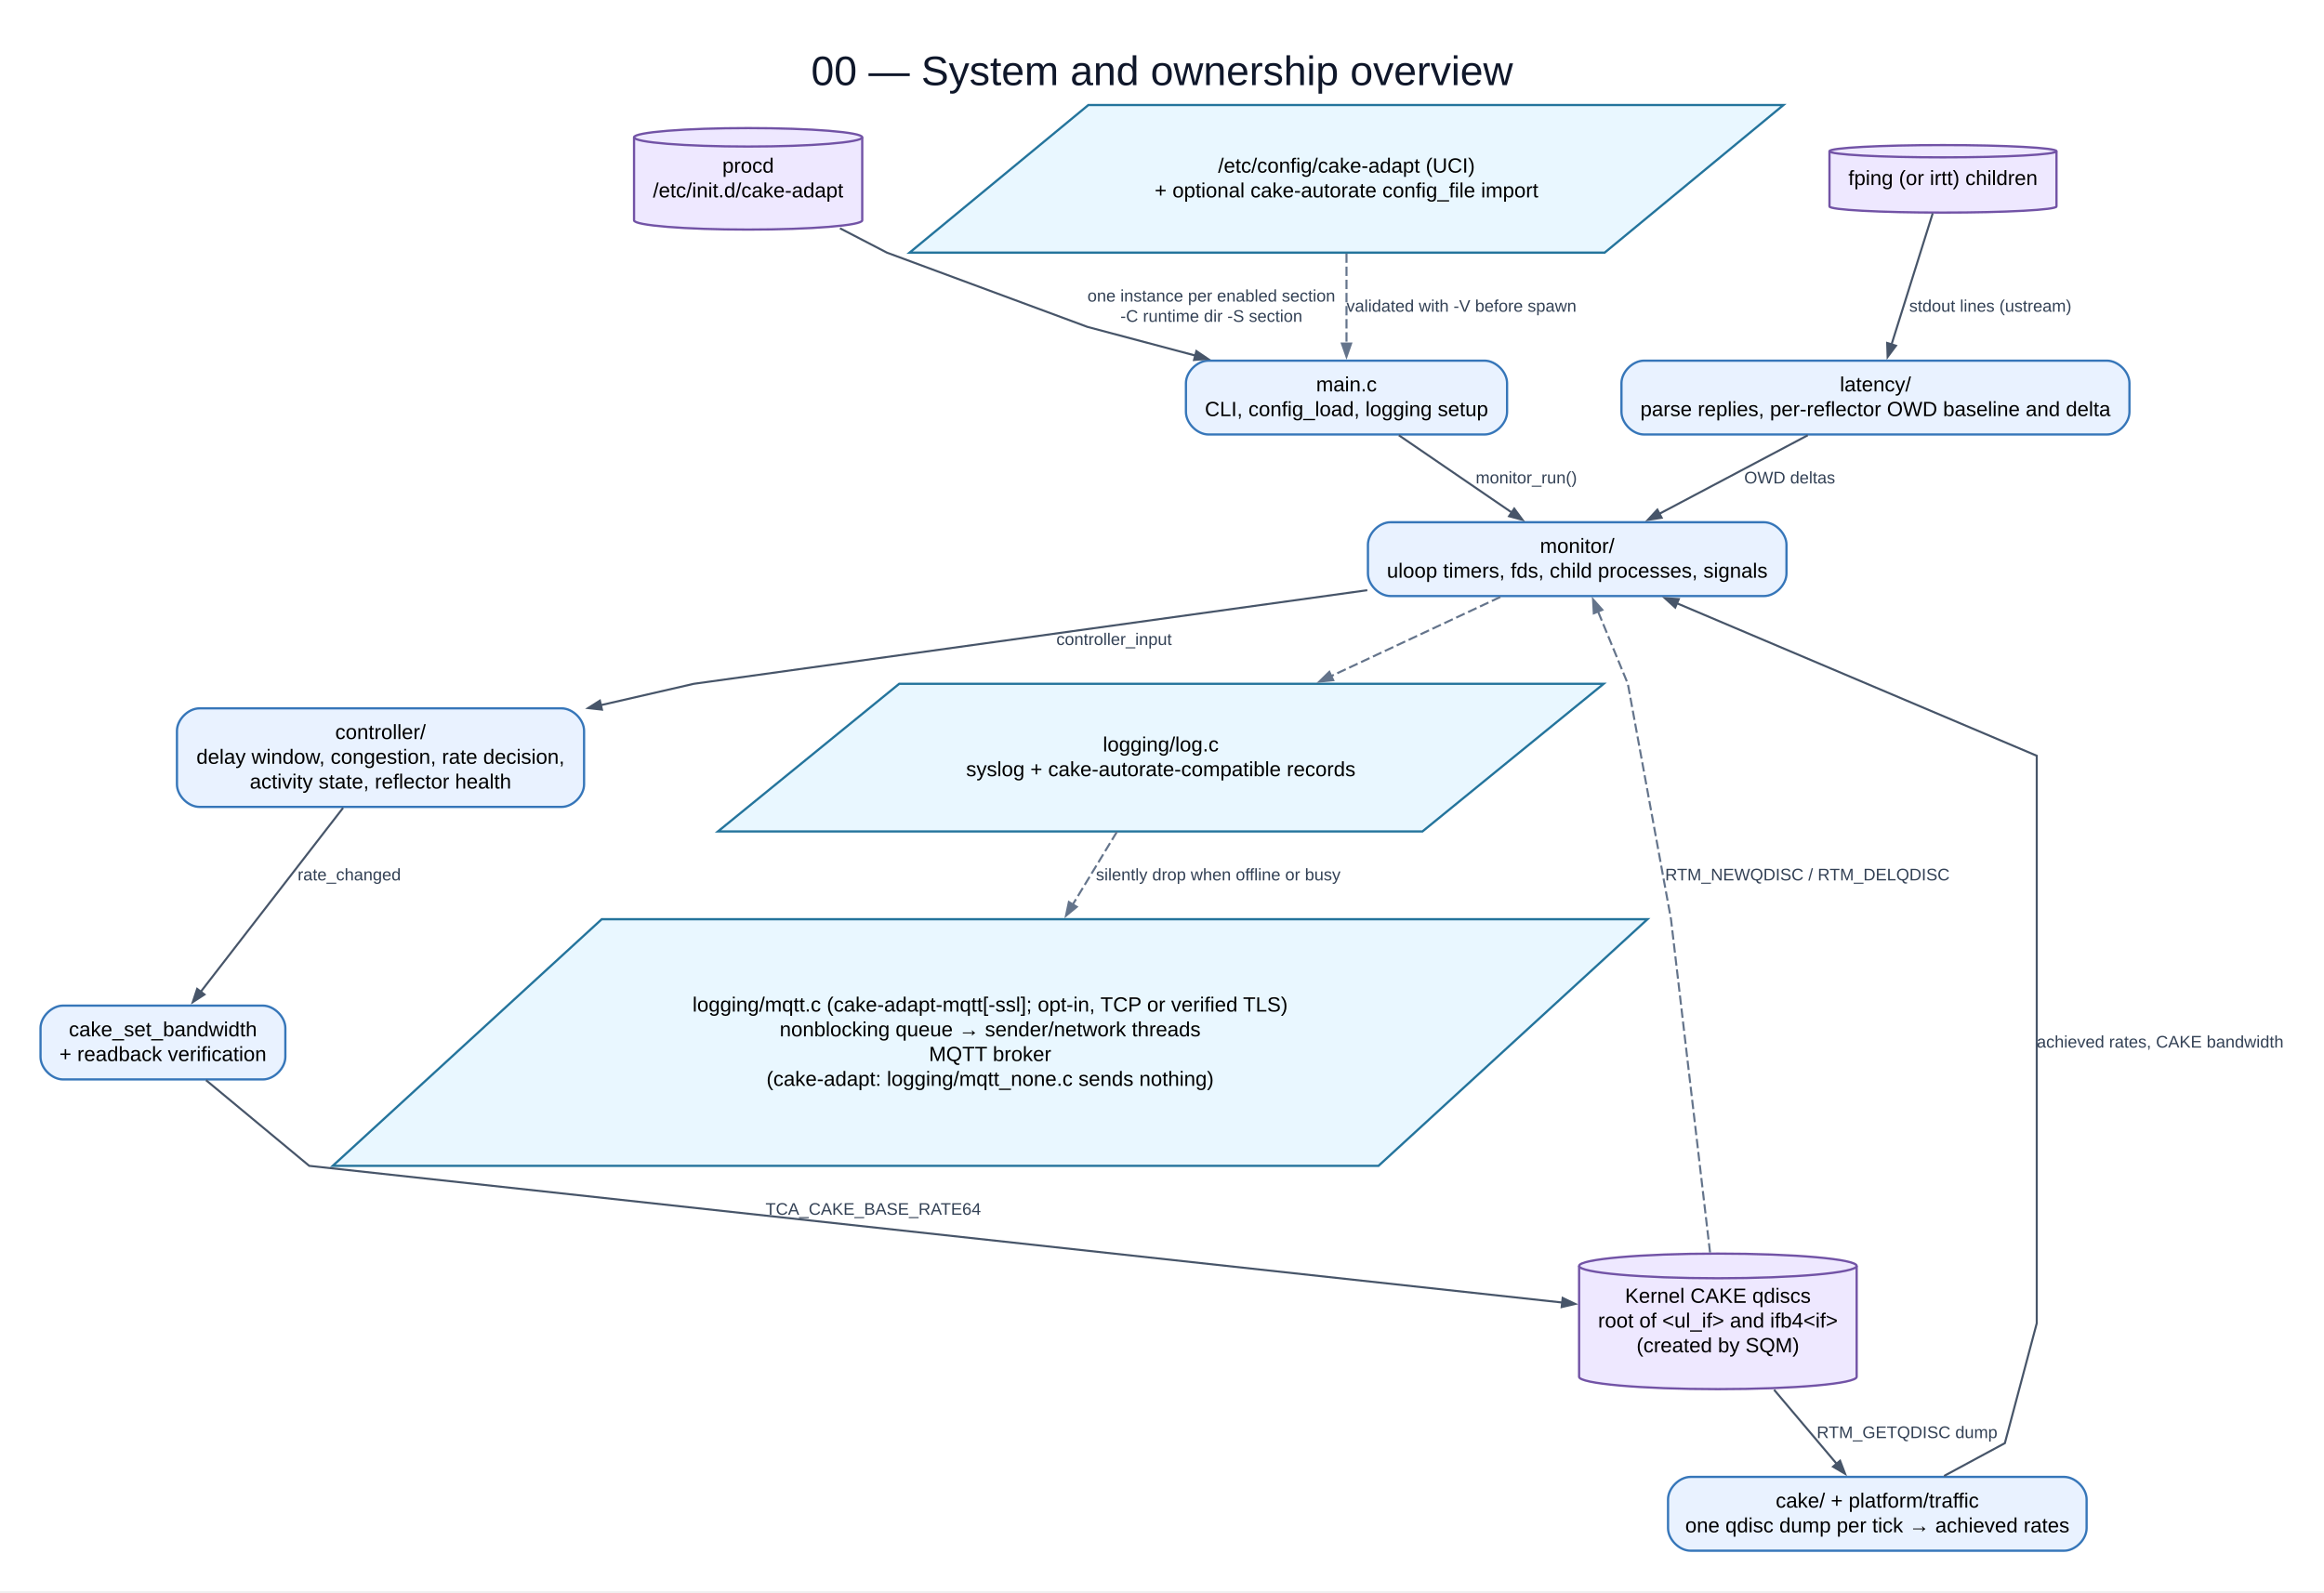
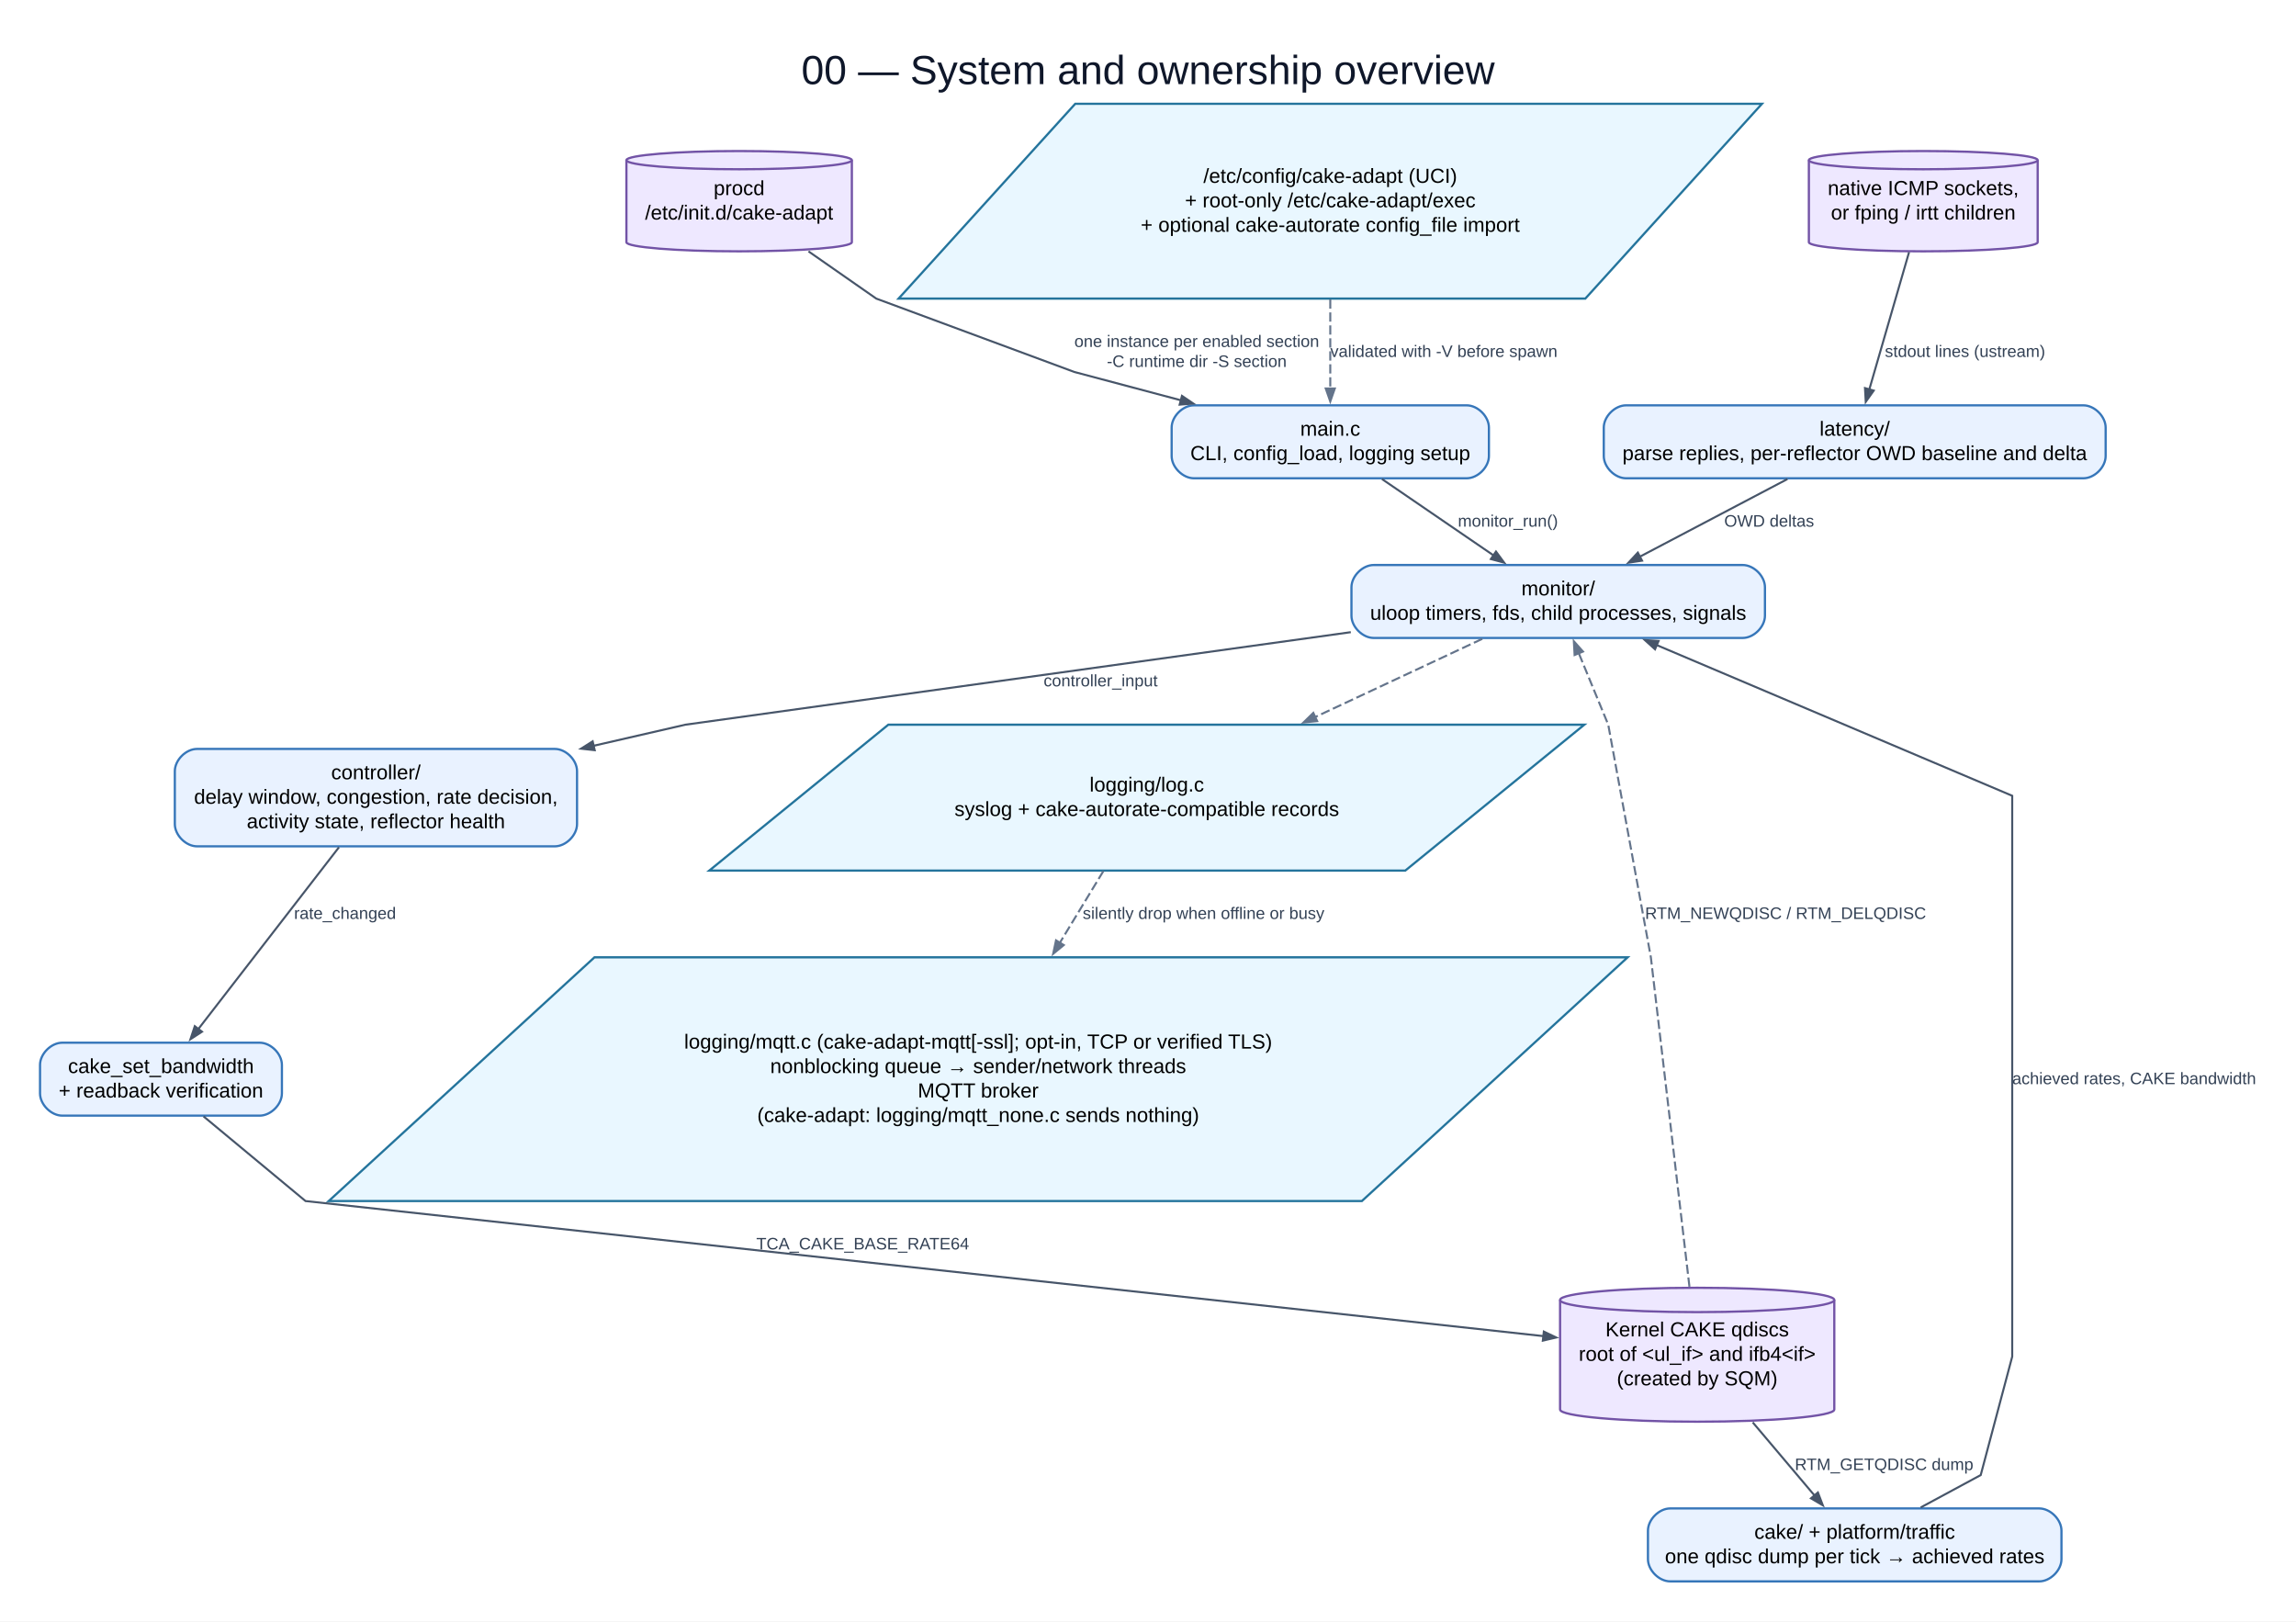
- <svg xmlns="http://www.w3.org/2000/svg" width="1239pt" height="849pt" viewBox="0.00 0.00 1239.00 849.00">
-   <g id="graph0" class="graph" transform="scale(1 1) rotate(0) translate(21.6 826.91)">
-     <polygon fill="white" stroke="none" points="-21.6,21.6 -21.6,-826.91 1217.44,-826.91 1217.44,21.6 -21.6,21.6" />
-     <text xml:space="preserve" text-anchor="middle" x="597.92" y="-781.51" font-family="Arial" font-size="22.00" fill="#0f172a">00 — System and ownership overview</text>
+ <svg xmlns="http://www.w3.org/2000/svg" width="1239pt" height="875pt" viewBox="0.00 0.00 1239.00 875.00">
+   <g id="graph0" class="graph" transform="scale(1 1) rotate(0) translate(21.6 853.31)">
+     <polygon fill="white" stroke="none" points="-21.6,21.6 -21.6,-853.31 1217.44,-853.31 1217.44,21.6 -21.6,21.6" />
+     <text xml:space="preserve" text-anchor="middle" x="597.92" y="-807.91" font-family="Arial" font-size="22.00" fill="#0f172a">00 — System and ownership overview</text>
    <g id="node1" class="node">
-       <path fill="#eee8ff" stroke="#7253a6" stroke-width="1.2" d="M438.09,-753.69C438.09,-756.4 410.83,-758.61 377.26,-758.61 343.7,-758.61 316.43,-756.4 316.43,-753.69 316.43,-753.69 316.43,-709.41 316.43,-709.41 316.43,-706.7 343.7,-704.49 377.26,-704.49 410.83,-704.49 438.09,-706.7 438.09,-709.41 438.09,-709.41 438.09,-753.69 438.09,-753.69" />
-       <path fill="none" stroke="#7253a6" stroke-width="1.2" d="M438.09,-753.69C438.09,-750.98 410.83,-748.77 377.26,-748.77 343.7,-748.77 316.43,-750.98 316.43,-753.69" />
-       <text xml:space="preserve" text-anchor="middle" x="377.26" y="-734.85" font-family="Arial" font-size="11.00">procd</text>
-       <text xml:space="preserve" text-anchor="middle" x="377.26" y="-721.65" font-family="Arial" font-size="11.00">/etc/init.d/cake-adapt</text>
+       <path fill="#eee8ff" stroke="#7253a6" stroke-width="1.2" d="M438.09,-766.89C438.09,-769.6 410.83,-771.81 377.26,-771.81 343.7,-771.81 316.43,-769.6 316.43,-766.89 316.43,-766.89 316.43,-722.61 316.43,-722.61 316.43,-719.9 343.7,-717.69 377.26,-717.69 410.83,-717.69 438.09,-719.9 438.09,-722.61 438.09,-722.61 438.09,-766.89 438.09,-766.89" />
+       <path fill="none" stroke="#7253a6" stroke-width="1.2" d="M438.09,-766.89C438.09,-764.18 410.83,-761.97 377.26,-761.97 343.7,-761.97 316.43,-764.18 316.43,-766.89" />
+       <text xml:space="preserve" text-anchor="middle" x="377.26" y="-748.05" font-family="Arial" font-size="11.00">procd</text>
+       <text xml:space="preserve" text-anchor="middle" x="377.26" y="-734.85" font-family="Arial" font-size="11.00">/etc/init.d/cake-adapt</text>
    </g>
    <g id="node3" class="node">
      <path fill="#e9f2ff" stroke="#3676b9" stroke-width="1.2" d="M769.87,-634.59C769.87,-634.59 622.66,-634.59 622.66,-634.59 616.66,-634.59 610.66,-628.59 610.66,-622.59 610.66,-622.59 610.66,-607.23 610.66,-607.23 610.66,-601.23 616.66,-595.23 622.66,-595.23 622.66,-595.23 769.87,-595.23 769.87,-595.23 775.87,-595.23 781.87,-601.23 781.87,-607.23 781.87,-607.23 781.87,-622.59 781.87,-622.59 781.87,-628.59 775.87,-634.59 769.87,-634.59" />
      <text xml:space="preserve" text-anchor="middle" x="696.26" y="-618.21" font-family="Arial" font-size="11.00">main.c</text>
      <text xml:space="preserve" text-anchor="middle" x="696.26" y="-605.01" font-family="Arial" font-size="11.00">CLI, config_load, logging setup</text>
    </g>
    <g id="edge1" class="edge">
-       <path fill="none" stroke="#475569" stroke-width="1.1" d="M426.21,-705.18C439.97,-698.04 451.26,-692.19 451.26,-692.19 451.26,-692.19 558.17,-652.59 558.17,-652.59 558.17,-652.59 585.47,-645.34 615.79,-637.28" />
+       <path fill="none" stroke="#475569" stroke-width="1.1" d="M414.7,-717.67C433.05,-704.88 451.26,-692.19 451.26,-692.19 451.26,-692.19 558.17,-652.59 558.17,-652.59 558.17,-652.59 585.47,-645.34 615.79,-637.28" />
      <polygon fill="#475569" stroke="#475569" stroke-width="1.1" points="616.23,-639.7 622.37,-635.54 614.98,-634.97 616.23,-639.7" />
      <text xml:space="preserve" text-anchor="middle" x="624.22" y="-666.09" font-family="Arial" font-size="9.00" fill="#334155">one instance per enabled section</text>
      <text xml:space="preserve" text-anchor="middle" x="624.22" y="-655.29" font-family="Arial" font-size="9.00" fill="#334155">-C runtime dir -S section</text>
    </g>
    <g id="node2" class="node">
-       <polygon fill="#e9f7ff" stroke="#24749c" stroke-width="1.2" points="929.22,-770.91 558.64,-770.91 463.31,-692.19 833.89,-692.19 929.22,-770.91" />
-       <text xml:space="preserve" text-anchor="middle" x="696.26" y="-734.85" font-family="Arial" font-size="11.00">/etc/config/cake-adapt (UCI)</text>
-       <text xml:space="preserve" text-anchor="middle" x="696.26" y="-721.65" font-family="Arial" font-size="11.00">+ optional cake-autorate config_file import</text>
+       <polygon fill="#e9f7ff" stroke="#24749c" stroke-width="1.2" points="929.22,-797.31 558.64,-797.31 463.31,-692.19 833.89,-692.19 929.22,-797.31" />
+       <text xml:space="preserve" text-anchor="middle" x="696.26" y="-754.65" font-family="Arial" font-size="11.00">/etc/config/cake-adapt (UCI)</text>
+       <text xml:space="preserve" text-anchor="middle" x="696.26" y="-741.45" font-family="Arial" font-size="11.00">+ root-only /etc/cake-adapt/exec</text>
+       <text xml:space="preserve" text-anchor="middle" x="696.26" y="-728.25" font-family="Arial" font-size="11.00">+ optional cake-autorate config_file import</text>
    </g>
    <g id="edge2" class="edge">
-       <path fill="none" stroke="#64748b" stroke-width="1.1" stroke-dasharray="5,2" d="M696.26,-691.74C696.26,-675.92 696.26,-658 696.26,-643.55" />
-       <polygon fill="#64748b" stroke="#64748b" stroke-width="1.1" points="698.71,-643.72 696.26,-636.72 693.81,-643.72 698.71,-643.72" />
+       <path fill="none" stroke="#64748b" stroke-width="1.1" stroke-dasharray="5,2" d="M696.26,-691.75C696.26,-675.15 696.26,-657.44 696.26,-643.31" />
+       <polygon fill="#64748b" stroke="#64748b" stroke-width="1.1" points="698.71,-643.68 696.26,-636.68 693.81,-643.68 698.71,-643.68" />
      <text xml:space="preserve" text-anchor="middle" x="757.55" y="-660.69" font-family="Arial" font-size="9.00" fill="#334155">validated with -V before spawn</text>
    </g>
    <g id="node4" class="node">
      <path fill="#e9f2ff" stroke="#3676b9" stroke-width="1.2" d="M918.83,-548.43C918.83,-548.43 719.69,-548.43 719.69,-548.43 713.69,-548.43 707.69,-542.43 707.69,-536.43 707.69,-536.43 707.69,-521.07 707.69,-521.07 707.69,-515.07 713.69,-509.07 719.69,-509.07 719.69,-509.07 918.83,-509.07 918.83,-509.07 924.83,-509.07 930.83,-515.07 930.83,-521.07 930.83,-521.07 930.83,-536.43 930.83,-536.43 930.83,-542.43 924.83,-548.43 918.83,-548.43" />
      <text xml:space="preserve" text-anchor="middle" x="819.26" y="-532.05" font-family="Arial" font-size="11.00">monitor/</text>
      <text xml:space="preserve" text-anchor="middle" x="819.26" y="-518.85" font-family="Arial" font-size="11.00">uloop timers, fds, child processes, signals</text>
    </g>
    <g id="edge3" class="edge">
      <path fill="none" stroke="#475569" stroke-width="1.1" d="M724.17,-594.81C742.02,-582.6 765.32,-566.66 784.38,-553.62" />
      <polygon fill="#475569" stroke="#475569" stroke-width="1.1" points="785.69,-555.69 790.09,-549.71 782.93,-551.64 785.69,-555.69" />
      <text xml:space="preserve" text-anchor="middle" x="792.14" y="-569.13" font-family="Arial" font-size="9.00" fill="#334155">monitor_run()</text>
    </g>
    <g id="node8" class="node">
      <path fill="#e9f2ff" stroke="#3676b9" stroke-width="1.2" d="M277.79,-449.19C277.79,-449.19 84.74,-449.19 84.74,-449.19 78.74,-449.19 72.74,-443.19 72.74,-437.19 72.74,-437.19 72.74,-408.63 72.74,-408.63 72.74,-402.63 78.74,-396.63 84.74,-396.63 84.74,-396.63 277.79,-396.63 277.79,-396.63 283.79,-396.63 289.79,-402.63 289.79,-408.63 289.79,-408.63 289.79,-437.19 289.79,-437.19 289.79,-443.19 283.79,-449.19 277.79,-449.19" />
      <text xml:space="preserve" text-anchor="middle" x="181.26" y="-432.81" font-family="Arial" font-size="11.00">controller/</text>
      <text xml:space="preserve" text-anchor="middle" x="181.26" y="-419.61" font-family="Arial" font-size="11.00">delay window, congestion, rate decision,</text>
      <text xml:space="preserve" text-anchor="middle" x="181.26" y="-406.41" font-family="Arial" font-size="11.00">activity state, reflector health</text>
    </g>
    <g id="edge9" class="edge">
      <path fill="none" stroke="#475569" stroke-width="1.1" d="M707.34,-512.19C568.05,-492.83 348.26,-462.27 348.26,-462.27 348.26,-462.27 326.52,-457.27 298.72,-450.89" />
      <polygon fill="#475569" stroke="#475569" stroke-width="1.1" points="299.32,-448.51 291.95,-449.33 298.22,-453.29 299.32,-448.51" />
      <text xml:space="preserve" text-anchor="middle" x="572.34" y="-482.97" font-family="Arial" font-size="9.00" fill="#334155">controller_input</text>
    </g>
    <g id="node11" class="node">
      <polygon fill="#e9f7ff" stroke="#24749c" stroke-width="1.2" points="833.36,-462.27 457.78,-462.27 361.16,-383.55 736.75,-383.55 833.36,-462.27" />
      <text xml:space="preserve" text-anchor="middle" x="597.26" y="-426.21" font-family="Arial" font-size="11.00">logging/log.c</text>
      <text xml:space="preserve" text-anchor="middle" x="597.26" y="-413.01" font-family="Arial" font-size="11.00">syslog + cake-autorate-compatible records</text>
    </g>
    <g id="edge12" class="edge">
      <path fill="none" stroke="#64748b" stroke-width="1.1" stroke-dasharray="5,2" d="M778.29,-508.58C752.88,-496.7 719.22,-480.95 687.81,-466.26" />
      <polygon fill="#64748b" stroke="#64748b" stroke-width="1.1" points="689.19,-464.2 681.81,-463.46 687.11,-468.64 689.19,-464.2" />
    </g>
    <g id="node5" class="node">
-       <path fill="#eee8ff" stroke="#7253a6" stroke-width="1.2" d="M1074.78,-746.28C1074.78,-748.08 1047.65,-749.55 1014.26,-749.55 980.87,-749.55 953.75,-748.08 953.75,-746.28 953.75,-746.28 953.75,-716.82 953.75,-716.82 953.75,-715.02 980.87,-713.55 1014.26,-713.55 1047.65,-713.55 1074.78,-715.02 1074.78,-716.82 1074.78,-716.82 1074.78,-746.28 1074.78,-746.28" />
-       <path fill="none" stroke="#7253a6" stroke-width="1.2" d="M1074.78,-746.28C1074.78,-744.47 1047.65,-743 1014.26,-743 980.87,-743 953.75,-744.47 953.75,-746.28" />
-       <text xml:space="preserve" text-anchor="middle" x="1014.26" y="-728.25" font-family="Arial" font-size="11.00">fping (or irtt) children</text>
+       <path fill="#eee8ff" stroke="#7253a6" stroke-width="1.2" d="M1078,-766.89C1078,-769.6 1050.33,-771.81 1016.26,-771.81 982.2,-771.81 954.53,-769.6 954.53,-766.89 954.53,-766.89 954.53,-722.61 954.53,-722.61 954.53,-719.9 982.2,-717.69 1016.26,-717.69 1050.33,-717.69 1078,-719.9 1078,-722.61 1078,-722.61 1078,-766.89 1078,-766.89" />
+       <path fill="none" stroke="#7253a6" stroke-width="1.2" d="M1078,-766.89C1078,-764.18 1050.33,-761.97 1016.26,-761.97 982.2,-761.97 954.53,-764.18 954.53,-766.89" />
+       <text xml:space="preserve" text-anchor="middle" x="1016.26" y="-748.05" font-family="Arial" font-size="11.00">native ICMP sockets,</text>
+       <text xml:space="preserve" text-anchor="middle" x="1016.26" y="-734.85" font-family="Arial" font-size="11.00">or fping / irtt children</text>
    </g>
    <g id="node6" class="node">
-       <path fill="#e9f2ff" stroke="#3676b9" stroke-width="1.2" d="M1101.68,-634.59C1101.68,-634.59 854.85,-634.59 854.85,-634.59 848.85,-634.59 842.85,-628.59 842.85,-622.59 842.85,-622.59 842.85,-607.23 842.85,-607.23 842.85,-601.23 848.85,-595.23 854.85,-595.23 854.85,-595.23 1101.68,-595.23 1101.68,-595.23 1107.68,-595.23 1113.68,-601.23 1113.68,-607.23 1113.68,-607.23 1113.68,-622.59 1113.68,-622.59 1113.68,-628.59 1107.68,-634.59 1101.68,-634.59" />
-       <text xml:space="preserve" text-anchor="middle" x="978.26" y="-618.21" font-family="Arial" font-size="11.00">latency/</text>
-       <text xml:space="preserve" text-anchor="middle" x="978.26" y="-605.01" font-family="Arial" font-size="11.00">parse replies, per-reflector OWD baseline and delta</text>
+       <path fill="#e9f2ff" stroke="#3676b9" stroke-width="1.2" d="M1102.68,-634.59C1102.68,-634.59 855.85,-634.59 855.85,-634.59 849.85,-634.59 843.85,-628.59 843.85,-622.59 843.85,-622.59 843.85,-607.23 843.85,-607.23 843.85,-601.23 849.85,-595.23 855.85,-595.23 855.85,-595.23 1102.68,-595.23 1102.68,-595.23 1108.68,-595.23 1114.68,-601.23 1114.68,-607.23 1114.68,-607.23 1114.68,-622.59 1114.68,-622.59 1114.68,-628.59 1108.68,-634.59 1102.68,-634.59" />
+       <text xml:space="preserve" text-anchor="middle" x="979.26" y="-618.21" font-family="Arial" font-size="11.00">latency/</text>
+       <text xml:space="preserve" text-anchor="middle" x="979.26" y="-605.01" font-family="Arial" font-size="11.00">parse replies, per-reflector OWD baseline and delta</text>
    </g>
    <g id="edge4" class="edge">
-       <path fill="none" stroke="#475569" stroke-width="1.1" d="M1008.79,-713.14C1002.96,-694.56 993.64,-664.87 986.83,-643.19" />
-       <polygon fill="#475569" stroke="#475569" stroke-width="1.1" points="989.2,-642.55 984.76,-636.61 984.52,-644.02 989.2,-642.55" />
-       <text xml:space="preserve" text-anchor="middle" x="1039.53" y="-660.69" font-family="Arial" font-size="9.00" fill="#334155">stdout lines (ustream)</text>
+       <path fill="none" stroke="#475569" stroke-width="1.1" d="M1008.6,-717.26C1002.32,-695.57 993.47,-664.99 987.13,-643.11" />
+       <polygon fill="#475569" stroke="#475569" stroke-width="1.1" points="989.52,-642.54 985.22,-636.49 984.81,-643.9 989.52,-642.54" />
+       <text xml:space="preserve" text-anchor="middle" x="1038.81" y="-660.69" font-family="Arial" font-size="9.00" fill="#334155">stdout lines (ustream)</text>
    </g>
    <g id="edge5" class="edge">
-       <path fill="none" stroke="#475569" stroke-width="1.1" d="M942.18,-594.81C918.68,-582.37 887.88,-566.07 862.99,-552.9" />
-       <polygon fill="#475569" stroke="#475569" stroke-width="1.1" points="864.28,-550.81 856.95,-549.7 861.99,-555.14 864.28,-550.81" />
-       <text xml:space="preserve" text-anchor="middle" x="932.54" y="-569.13" font-family="Arial" font-size="9.00" fill="#334155">OWD deltas</text>
+       <path fill="none" stroke="#475569" stroke-width="1.1" d="M942.96,-594.81C919.31,-582.37 888.32,-566.07 863.27,-552.9" />
+       <polygon fill="#475569" stroke="#475569" stroke-width="1.1" points="864.51,-550.78 857.18,-549.69 862.23,-555.12 864.51,-550.78" />
+       <text xml:space="preserve" text-anchor="middle" x="933.1" y="-569.13" font-family="Arial" font-size="9.00" fill="#334155">OWD deltas</text>
    </g>
    <g id="node7" class="node">
      <path fill="#e9f2ff" stroke="#3676b9" stroke-width="1.2" d="M1078.84,-39.36C1078.84,-39.36 879.69,-39.36 879.69,-39.36 873.69,-39.36 867.69,-33.36 867.69,-27.36 867.69,-27.36 867.69,-12 867.69,-12 867.69,-6 873.69,0 879.69,0 879.69,0 1078.84,0 1078.84,0 1084.84,0 1090.84,-6 1090.84,-12 1090.84,-12 1090.84,-27.36 1090.84,-27.36 1090.84,-33.36 1084.84,-39.36 1078.84,-39.36" />
      <text xml:space="preserve" text-anchor="middle" x="979.26" y="-22.98" font-family="Arial" font-size="11.00">cake/ + platform/traffic</text>
      <text xml:space="preserve" text-anchor="middle" x="979.26" y="-9.78" font-family="Arial" font-size="11.00">one qdisc dump per tick → achieved rates</text>
    </g>
    <g id="edge7" class="edge">
      <path fill="none" stroke="#475569" stroke-width="1.1" d="M1014.86,-39.88C1031.31,-48.75 1047.26,-57.36 1047.26,-57.36 1047.26,-57.36 1064.26,-121.29 1064.26,-121.29 1064.26,-423.91 1064.26,-423.91 1064.26,-423.91 1064.26,-423.91 944.19,-474.8 872.16,-505.33" />
      <polygon fill="#475569" stroke="#475569" stroke-width="1.1" points="871.51,-502.95 866.02,-507.93 873.42,-507.46 871.51,-502.95" />
      <text xml:space="preserve" text-anchor="middle" x="1130.05" y="-268.29" font-family="Arial" font-size="9.00" fill="#334155">achieved rates, CAKE bandwidth</text>
    </g>
    <g id="node9" class="node">
      <path fill="#e9f2ff" stroke="#3676b9" stroke-width="1.2" d="M118.53,-290.67C118.53,-290.67 12,-290.67 12,-290.67 6,-290.67 0,-284.67 0,-278.67 0,-278.67 0,-263.31 0,-263.31 0,-257.31 6,-251.31 12,-251.31 12,-251.31 118.53,-251.31 118.53,-251.31 124.53,-251.31 130.53,-257.31 130.53,-263.31 130.53,-263.31 130.53,-278.67 130.53,-278.67 130.53,-284.67 124.53,-290.67 118.53,-290.67" />
      <text xml:space="preserve" text-anchor="middle" x="65.26" y="-274.29" font-family="Arial" font-size="11.00">cake_set_bandwidth</text>
      <text xml:space="preserve" text-anchor="middle" x="65.26" y="-261.09" font-family="Arial" font-size="11.00">+ readback verification</text>
    </g>
    <g id="edge10" class="edge">
      <path fill="none" stroke="#475569" stroke-width="1.1" d="M161.32,-396.14C140.06,-368.66 106.59,-325.4 85.3,-297.88" />
      <polygon fill="#475569" stroke="#475569" stroke-width="1.1" points="87.4,-296.6 81.18,-292.56 83.52,-299.59 87.4,-296.6" />
      <text xml:space="preserve" text-anchor="middle" x="164.59" y="-357.45" font-family="Arial" font-size="9.00" fill="#334155">rate_changed</text>
    </g>
    <g id="node10" class="node">
      <path fill="#eee8ff" stroke="#7253a6" stroke-width="1.2" d="M968.25,-151.86C968.25,-155.49 935.09,-158.43 894.26,-158.43 853.44,-158.43 820.27,-155.49 820.27,-151.86 820.27,-151.86 820.27,-92.73 820.27,-92.73 820.27,-89.1 853.44,-86.16 894.26,-86.16 935.09,-86.16 968.25,-89.1 968.25,-92.73 968.25,-92.73 968.25,-151.86 968.25,-151.86" />
      <path fill="none" stroke="#7253a6" stroke-width="1.2" d="M968.25,-151.86C968.25,-148.23 935.09,-145.29 894.26,-145.29 853.44,-145.29 820.27,-148.23 820.27,-151.86" />
      <text xml:space="preserve" text-anchor="middle" x="894.26" y="-132.19" font-family="Arial" font-size="11.00">Kernel CAKE qdiscs</text>
      <text xml:space="preserve" text-anchor="middle" x="894.26" y="-118.99" font-family="Arial" font-size="11.00">root of &lt;ul_if&gt; and ifb4&lt;if&gt;</text>
      <text xml:space="preserve" text-anchor="middle" x="894.26" y="-105.79" font-family="Arial" font-size="11.00">(created by SQM)</text>
    </g>
    <g id="edge11" class="edge">
      <path fill="none" stroke="#475569" stroke-width="1.1" d="M88.24,-250.91C111.25,-231.81 143.26,-205.23 143.26,-205.23 143.26,-205.23 615.98,-153.66 811.33,-132.34" />
      <polygon fill="#475569" stroke="#475569" stroke-width="1.1" points="811.51,-134.79 818.2,-131.59 810.97,-129.92 811.51,-134.79" />
      <text xml:space="preserve" text-anchor="middle" x="443.95" y="-179.13" font-family="Arial" font-size="9.00" fill="#334155">TCA_CAKE_BASE_RATE64</text>
    </g>
    <g id="edge8" class="edge">
      <path fill="none" stroke="#64748b" stroke-width="1.1" stroke-dasharray="5,2" d="M890.08,-159.02C882.96,-219.79 869.26,-336.75 869.26,-336.75 869.26,-336.75 846.26,-462.27 846.26,-462.27 846.26,-462.27 837.68,-483.1 830.19,-501.26" />
      <polygon fill="#64748b" stroke="#64748b" stroke-width="1.1" points="828.11,-499.87 827.71,-507.27 832.64,-501.73 828.11,-499.87" />
      <text xml:space="preserve" text-anchor="middle" x="941.97" y="-357.45" font-family="Arial" font-size="9.00" fill="#334155">RTM_NEWQDISC / RTM_DELQDISC</text>
    </g>
    <g id="edge6" class="edge">
      <path fill="none" stroke="#475569" stroke-width="1.1" d="M924.23,-85.82C935.28,-72.74 947.57,-58.19 957.73,-46.17" />
      <polygon fill="#475569" stroke="#475569" stroke-width="1.1" points="959.41,-47.97 962.06,-41.04 955.67,-44.81 959.41,-47.97" />
      <text xml:space="preserve" text-anchor="middle" x="995.13" y="-60.06" font-family="Arial" font-size="9.00" fill="#334155">RTM_GETQDISC dump</text>
    </g>
    <g id="node12" class="node">
      <polygon fill="#e9f7ff" stroke="#24749c" stroke-width="1.2" points="856.74,-336.75 299.21,-336.75 155.79,-205.23 713.31,-205.23 856.74,-336.75" />
      <text xml:space="preserve" text-anchor="middle" x="506.26" y="-287.49" font-family="Arial" font-size="11.00">logging/mqtt.c (cake-adapt-mqtt[-ssl]; opt-in, TCP or verified TLS)</text>
      <text xml:space="preserve" text-anchor="middle" x="506.26" y="-274.29" font-family="Arial" font-size="11.00">nonblocking queue → sender/network threads</text>
      <text xml:space="preserve" text-anchor="middle" x="506.26" y="-261.09" font-family="Arial" font-size="11.00">MQTT broker</text>
      <text xml:space="preserve" text-anchor="middle" x="506.26" y="-247.89" font-family="Arial" font-size="11.00">(cake-adapt: logging/mqtt_none.c sends nothing)</text>
    </g>
    <g id="edge13" class="edge">
      <path fill="none" stroke="#64748b" stroke-width="1.1" stroke-dasharray="5,2" d="M573.83,-383.3C566.63,-371.44 558.46,-357.98 550.35,-344.62" />
      <polygon fill="#64748b" stroke="#64748b" stroke-width="1.1" points="552.45,-343.35 546.72,-338.64 548.26,-345.9 552.45,-343.35" />
      <text xml:space="preserve" text-anchor="middle" x="627.87" y="-357.45" font-family="Arial" font-size="9.00" fill="#334155">silently drop when offline or busy</text>
    </g>
  </g>
</svg>
